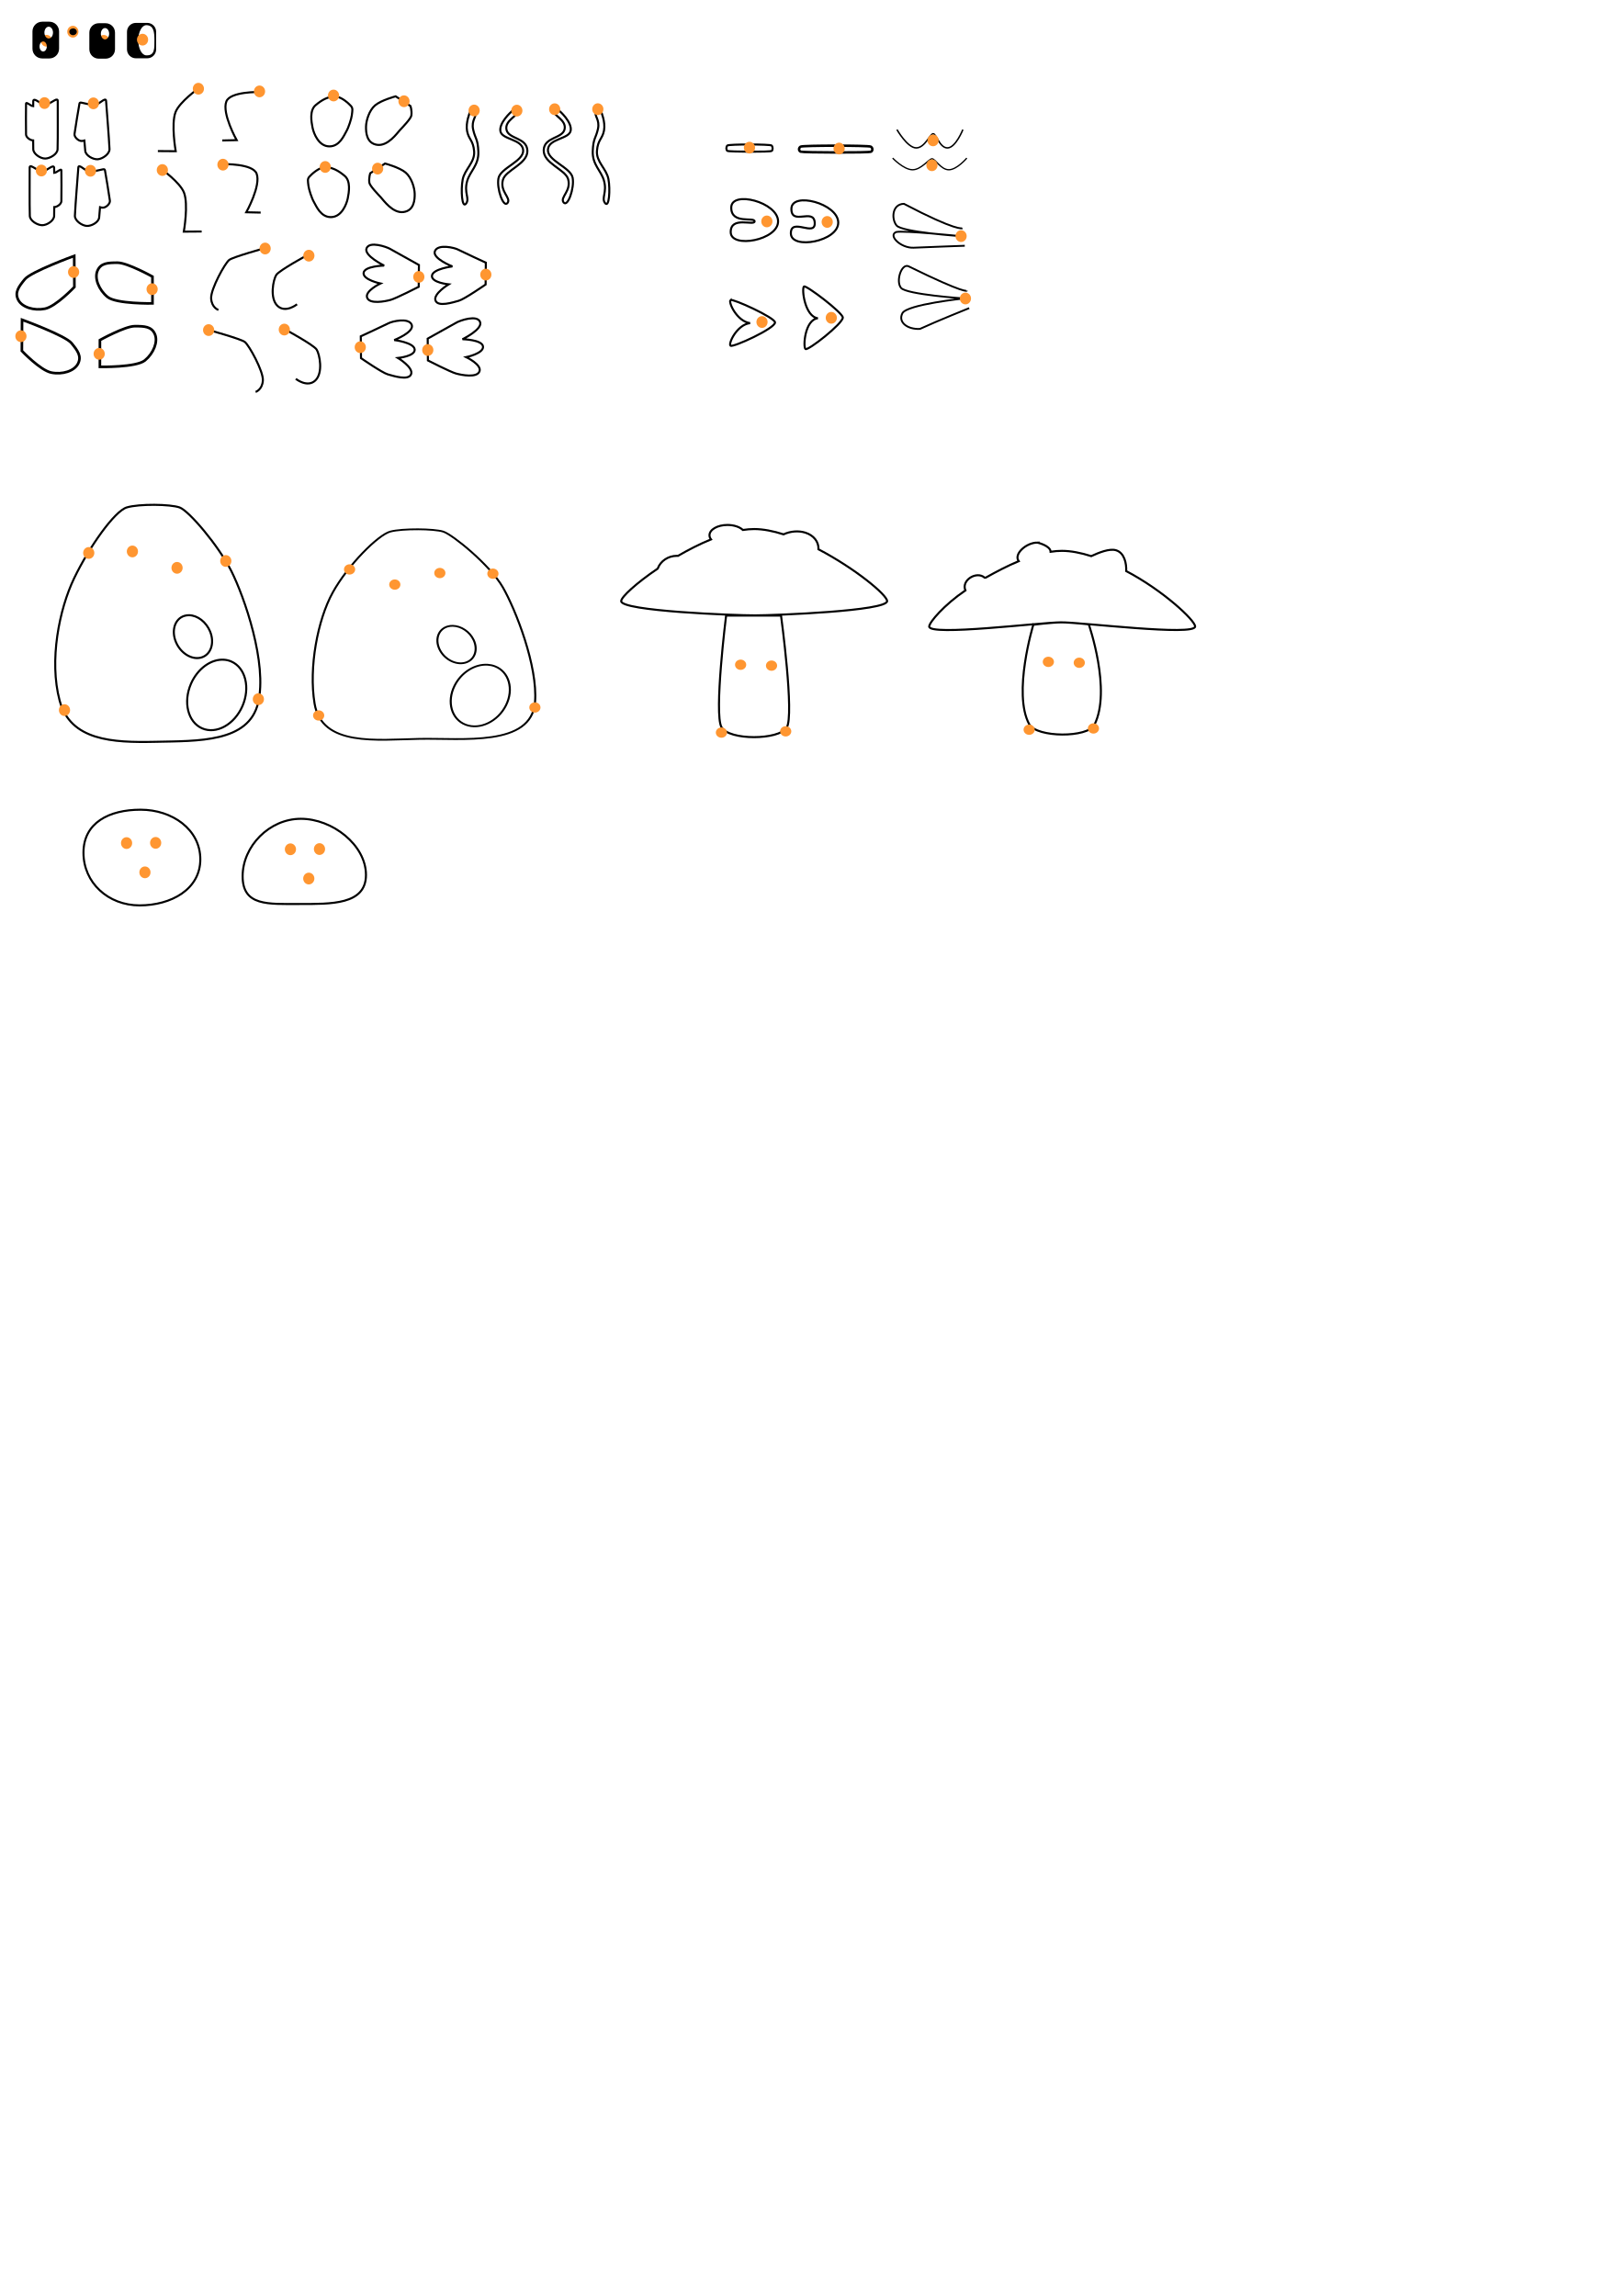
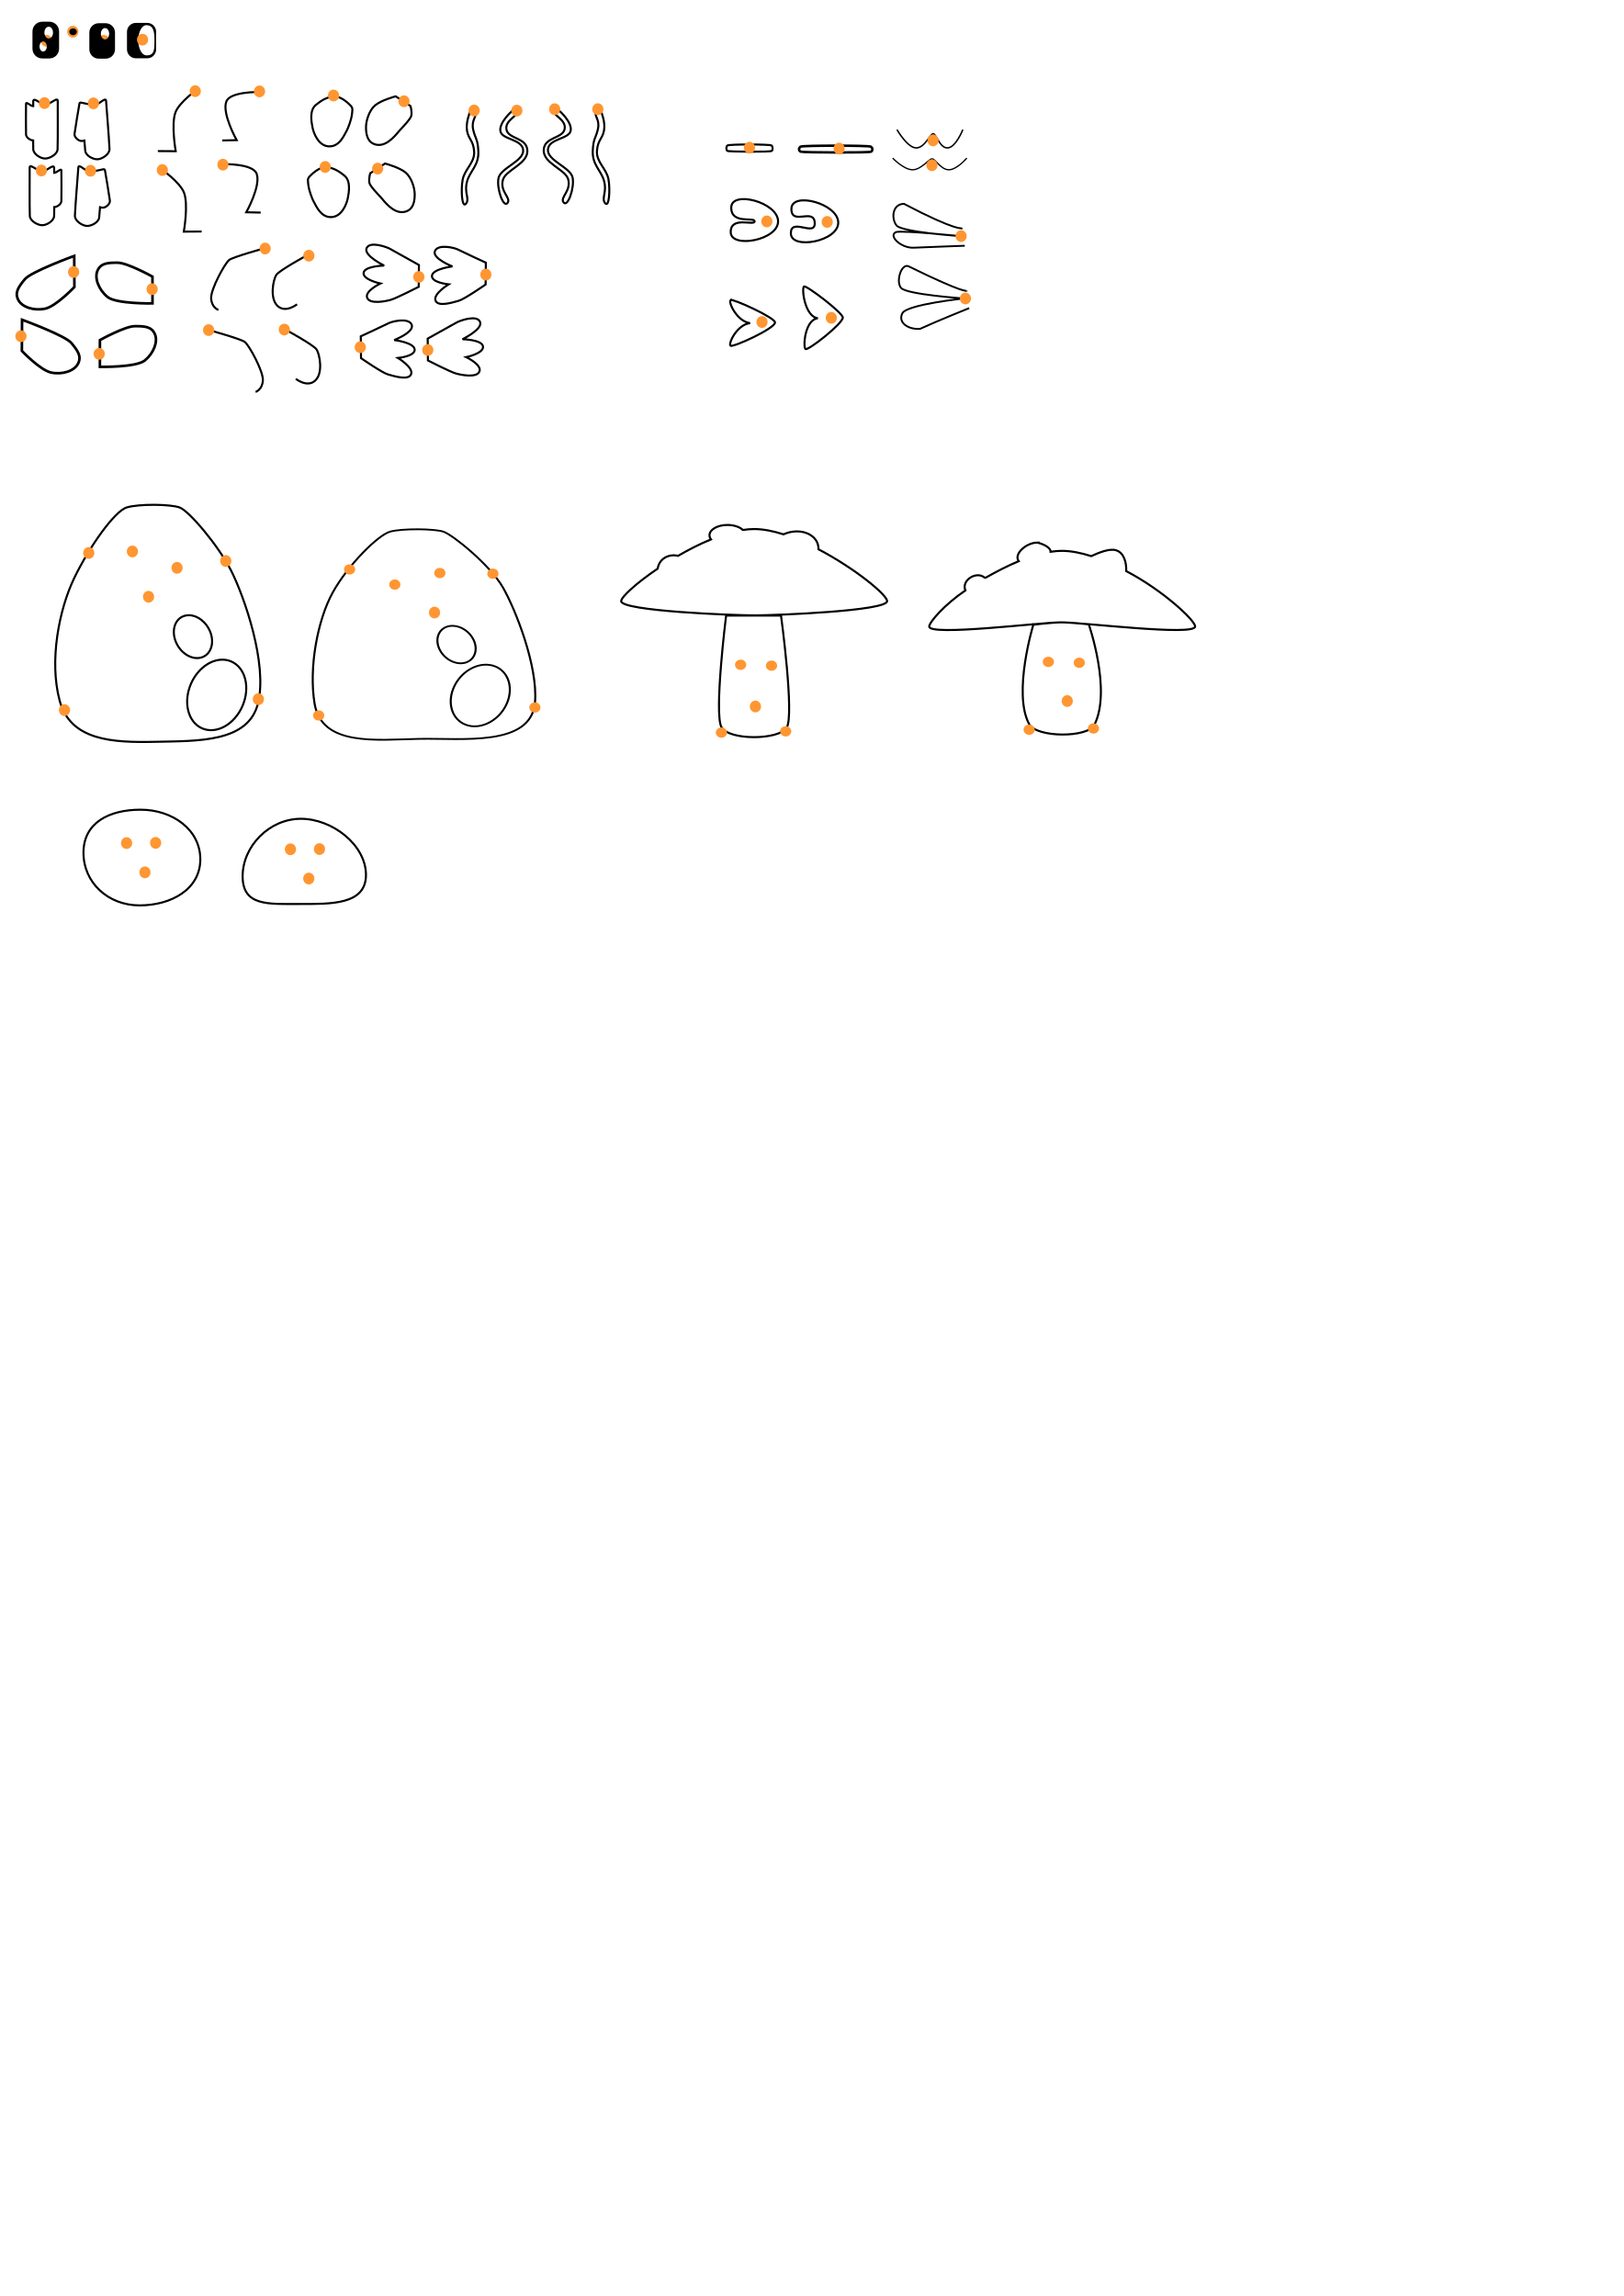
<svg xmlns="http://www.w3.org/2000/svg" width="210mm" height="297mm" viewBox="0 0 210 297" version="1.1" id="svg1">
  <defs id="defs1" />
  <g id="g16" transform="matrix(0.614353,0,0,0.614353,-45.80251,-1.425709)">
    <ellipse style="fill:#ff9631;fill-opacity:1;stroke:none;stroke-width:0.383;stroke-dasharray:none;stroke-opacity:1" id="path10-4-1" cx="89.889" cy="8.996" rx="1.177" ry="1.239" />
    <path id="path15-0-1-3" style="fill:none;stroke:#000000;stroke-width:0.984;stroke-opacity:1" d="m 90.316,9.322 -0.788,-0.616 m 0.712,0.294 c 0.003,0.138 -0.186,0.242 -0.315,0.241 -0.124,-0.002 -0.3,-0.107 -0.298,-0.241 0.002,-0.128 0.172,-0.219 0.291,-0.222 0.128,-0.003 0.319,0.085 0.322,0.222 z" />
  </g>
  <g id="g19" transform="matrix(0.5776838,0,0,0.5776838,-31.02657,-13.43449)">
    <ellipse style="fill:#ff9631;fill-opacity:1;stroke:none;stroke-width:0.408;stroke-dasharray:none;stroke-opacity:1" id="path10-4-9" cx="76.936" cy="32.402" rx="1.251" ry="1.317" />
    <path id="rect18-6" style="fill:#000000;fill-opacity:1;stroke:none;stroke-width:0.794;stroke-opacity:1" d="m 75.816,28.457 c -1.166,0 -2.104,0.938 -2.104,2.104 v 3.726 c 0,1.166 0.938,2.105 2.104,2.105 h 1.537 c 1.166,0 2.104,-0.939 2.104,-2.105 v -3.726 c 0,-1.166 -0.938,-2.104 -2.104,-2.104 z m 1.401,1.081 a 0.928,1.27 0 0 1 0.928,1.27 0.928,1.27 0 0 1 -0.928,1.27 0.928,1.27 0 0 1 -0.928,-1.27 0.928,1.27 0 0 1 0.928,-1.27 z" />
  </g>
  <g id="g18" transform="matrix(0.5990071,0,0,0.5990071,-40.08473,-6.776762)">
    <ellipse style="fill:#ff9631;fill-opacity:1;stroke:none;stroke-width:0.393;stroke-dasharray:none;stroke-opacity:1" id="path10-4-4" cx="76.962" cy="20.114" rx="1.207" ry="1.27" />
    <path id="rect18" style="fill:#000000;fill-opacity:1;stroke:none;stroke-width:0.794;stroke-opacity:1" d="m 76.033,16 c -1.166,0 -2.104,0.938 -2.104,2.104 v 3.726 c 0,1.166 0.938,2.105 2.104,2.105 h 1.537 c 1.166,0 2.104,-0.939 2.104,-2.105 v -3.726 C 79.674,16.938 78.736,16 77.57,16 Z m 1.401,1.081 a 0.928,1.27 0 0 1 0.928,1.27 0.928,1.27 0 0 1 -0.928,1.27 0.928,1.27 0 0 1 -0.928,-1.27 0.928,1.27 0 0 1 0.928,-1.27 z m -1.196,3.185 a 0.784,1.084 0 0 1 0.784,1.084 0.784,1.084 0 0 1 -0.784,1.084 0.784,1.084 0 0 1 -0.784,-1.084 0.784,1.084 0 0 1 0.784,-1.084 z" transform="translate(-1.3911911e-6)" />
  </g>
  <g id="g17" transform="matrix(0.7013832,0,0,0.7013832,-54.59348,-1.248041)">
    <path id="rect17" style="fill:#000000;fill-opacity:1;stroke:none;stroke-width:0.794" d="m 102.898,6 c -0.912,0 -1.646,0.734 -1.646,1.646 V 10.885 c 0,0.912 0.734,1.646 1.646,1.646 h 2.085 c 0.912,0 1.646,-0.734 1.646,-1.646 V 7.646 C 106.629,6.734 105.895,6 104.983,6 Z m 1.925,0.42 c 1.358,0.021 1.489,1.246 1.489,2.783 -4e-5,1.537 0.075,2.845 -1.489,2.783 -0.823,-3e-5 -1.489,-1.246 -1.489,-2.783 4e-5,-1.537 0.667,-2.783 1.489,-2.783 z" />
    <ellipse style="fill:#ff9631;fill-opacity:1;stroke:none;stroke-width:0.336;stroke-dasharray:none;stroke-opacity:1" id="path10-4-2" cx="104.121" cy="9.092" rx="1.031" ry="1.085" />
  </g>
  <g id="layer3">
    <path id="path2" style="fill:none;fill-opacity:1;stroke:#000000;stroke-width:0.265;stroke-dasharray:none;stroke-opacity:1" d="m 7.331,12.884 c -0.305,0.016 -1.052,0.673 -1.497,0.67 -0.528,-0.003 -1.444,-1.02 -1.532,-0.494 -0.004,0.209 -0.007,0.436 -0.01,0.679 -0.333,-0.023 -0.919,-0.649 -0.925,-0.314 -0.018,1.011 -0.017,2.731 0,3.972 0.005,0.378 0.541,0.754 0.922,0.768 0.003,0.396 0.007,0.779 0.013,1.137 0.009,0.607 0.921,1.212 1.542,1.207 0.622,-0.005 1.587,-0.571 1.603,-1.207 0.048,-1.929 0.012,-3.903 0.02,-6.253 4.385e-4,-0.125 -0.05,-0.171 -0.136,-0.166 z" />
    <ellipse style="fill:#ff9631;fill-opacity:1;stroke:none;stroke-width:0.235;stroke-dasharray:none;stroke-opacity:1" id="path10-4-43" cx="5.755" cy="13.333" rx="0.723" ry="0.761" />
  </g>
  <g id="layer4">
    <path id="path2-6" style="fill:none;fill-opacity:1;stroke:#000000;stroke-width:0.265;stroke-dasharray:none;stroke-opacity:1" d="m 13.596,12.884 c -0.272,-0.004 -0.939,0.674 -1.397,0.77 -0.356,-0.082 -1.303,-0.312 -1.638,-0.368 -0.161,-0.027 -0.258,-0.039 -0.285,0.114 -0.18,0.995 -0.455,2.693 -0.637,3.921 -0.057,0.382 0.435,0.852 0.812,0.91 0.133,0.021 0.299,0.002 0.461,-0.049 0.038,0.465 0.076,0.914 0.113,1.329 0.054,0.605 1.008,1.14 1.628,1.089 0.62,-0.051 1.54,-0.687 1.509,-1.323 -0.096,-1.928 -0.278,-3.894 -0.444,-6.237 -0.008,-0.111 -0.052,-0.156 -0.121,-0.157 z" />
    <ellipse style="fill:#ff9631;fill-opacity:1;stroke:none;stroke-width:0.235;stroke-dasharray:none;stroke-opacity:1" id="path10-4-43-8" cx="12.081" cy="13.368" rx="0.723" ry="0.761" />
  </g>
  <g id="layer5">
    <path id="path2-0" style="fill:none;fill-opacity:1;stroke:#000000;stroke-width:0.265;stroke-dasharray:none;stroke-opacity:1" d="m 3.973,21.508 c 0.305,0.016 1.052,0.673 1.497,0.67 0.528,-0.003 1.444,-1.02 1.532,-0.494 0.004,0.209 0.007,0.436 0.01,0.679 0.333,-0.023 0.919,-0.649 0.925,-0.314 0.018,1.011 0.017,2.731 0,3.972 -0.005,0.378 -0.541,0.754 -0.922,0.768 -0.003,0.396 -0.007,0.779 -0.013,1.137 -0.009,0.607 -0.921,1.212 -1.542,1.207 -0.622,-0.005 -1.587,-0.571 -1.603,-1.207 -0.048,-1.929 -0.012,-3.903 -0.02,-6.253 -4.37e-4,-0.125 0.05,-0.171 0.136,-0.166 z" />
    <ellipse style="fill:#ff9631;fill-opacity:1;stroke:none;stroke-width:0.235;stroke-dasharray:none;stroke-opacity:1" id="path10-4-43-89" cx="5.353" cy="22.06" rx="0.723" ry="0.761" />
  </g>
  <g id="layer6">
    <path id="path2-6-3" style="fill:none;fill-opacity:1;stroke:#000000;stroke-width:0.265;stroke-dasharray:none;stroke-opacity:1" d="m 10.254,21.508 c 0.272,-0.004 0.939,0.674 1.397,0.77 0.356,-0.082 1.303,-0.312 1.638,-0.368 0.161,-0.027 0.258,-0.039 0.285,0.114 0.18,0.995 0.455,2.693 0.637,3.921 0.057,0.382 -0.435,0.852 -0.812,0.91 -0.133,0.021 -0.299,0.002 -0.461,-0.049 -0.038,0.465 -0.076,0.914 -0.113,1.329 -0.054,0.605 -1.008,1.14 -1.628,1.089 -0.62,-0.051 -1.54,-0.687 -1.509,-1.323 0.096,-1.928 0.278,-3.894 0.444,-6.237 0.008,-0.111 0.052,-0.156 0.121,-0.157 z" />
    <ellipse style="fill:#ff9631;fill-opacity:1;stroke:none;stroke-width:0.235;stroke-dasharray:none;stroke-opacity:1" id="path10-4-43-4" cx="11.703" cy="22.093" rx="0.723" ry="0.761" />
  </g>
  <g id="layer7">
    <path style="fill:none;fill-opacity:1;stroke:#000000;stroke-width:0.265;stroke-opacity:1" d="m 43.46,12.498 c -0.963,-0.081 -1.859,0.442 -2.647,1.112 -0.788,0.669 -0.553,2.122 -0.389,2.909 0.164,0.787 0.801,2.393 2.154,2.416 1.353,0.023 1.918,-1.441 2.215,-1.943 0.297,-0.503 0.66,-1.665 0.709,-2.077 0.078,-0.655 0.155,-0.91 -0.118,-1.211 -0.291,-0.321 -1.163,-1.142 -1.924,-1.206 z" id="path4-6" />
    <ellipse style="fill:#ff9631;fill-opacity:1;stroke:none;stroke-width:0.235;stroke-dasharray:none;stroke-opacity:1" id="path10-4-43-2" cx="43.139" cy="12.353" rx="0.723" ry="0.761" />
  </g>
  <g id="layer8">
    <path style="fill:none;fill-opacity:1;stroke:#000000;stroke-width:0.265;stroke-opacity:1" d="m 51.173,12.46 c 0,0 -1.868,0.496 -2.656,1.165 -0.788,0.669 -1.163,1.997 -1.178,2.748 -0.016,0.751 0.065,2.178 1.454,2.362 1.389,0.185 2.581,-1.53 2.915,-1.89 0.333,-0.359 1.449,-1.504 1.498,-1.916 0.078,-0.655 -0.118,-1.211 -0.118,-1.211 z" id="path4" />
    <ellipse style="fill:#ff9631;fill-opacity:1;stroke:none;stroke-width:0.235;stroke-dasharray:none;stroke-opacity:1" id="path10-4-43-6" cx="52.25" cy="13.097" rx="0.723" ry="0.761" />
  </g>
  <g id="layer10">
    <path style="fill:none;fill-opacity:1;stroke:#000000;stroke-width:0.264;stroke-dasharray:none;stroke-opacity:1" d="m 33.555,11.905 c 0,0 -3.766,-0.093 -4.279,1.219 -0.604,1.544 1.332,5.004 1.332,5.004 l -1.86,0.042" id="path3-2" />
    <ellipse style="fill:#ff9631;fill-opacity:1;stroke:none;stroke-width:0.235;stroke-dasharray:none;stroke-opacity:1" id="path10-4-43-7" cx="33.564" cy="11.824" rx="0.723" ry="0.761" />
  </g>
  <g id="layer9">
    <path style="fill:none;fill-opacity:1;stroke:#000000;stroke-width:0.264;stroke-opacity:1" d="m 25.641,11.454 c 0,0 -2.421,1.73 -2.934,3.042 -0.604,1.544 0.018,5.064 0.018,5.064 l -2.308,-0.018" id="path3" />
-     <ellipse style="fill:#ff9631;fill-opacity:1;stroke:none;stroke-width:0.235;stroke-dasharray:none;stroke-opacity:1" id="path10-4-43-9" cx="25.66" cy="11.477" rx="0.723" ry="0.761" />
+     <ellipse style="fill:#ff9631;fill-opacity:1;stroke:none;stroke-width:0.235;stroke-dasharray:none;stroke-opacity:1" id="path10-4-43-9" cx="25.251" cy="11.792" rx="0.723" ry="0.761" />
  </g>
  <g id="layer11">
    <path style="fill:none;fill-opacity:1;stroke:#000000;stroke-width:0.264;stroke-opacity:1" d="m 20.858,21.859 c 0,0 2.421,1.73 2.934,3.042 0.604,1.544 -0.018,5.064 -0.018,5.064 l 2.308,-0.018" id="path3-4" />
    <ellipse style="fill:#ff9631;fill-opacity:1;stroke:none;stroke-width:0.235;stroke-dasharray:none;stroke-opacity:1" id="path10-4-43-763-94-66" cx="20.997" cy="21.994" rx="0.723" ry="0.761" />
  </g>
  <g id="layer12">
    <path style="fill:none;fill-opacity:1;stroke:#000000;stroke-width:0.264;stroke-opacity:1" d="m 28.906,21.234 c 0,0 3.766,-0.093 4.279,1.219 0.604,1.544 -1.332,5.004 -1.332,5.004 l 1.86,0.042" id="path3-2-1" />
    <ellipse style="fill:#ff9631;fill-opacity:1;stroke:none;stroke-width:0.235;stroke-dasharray:none;stroke-opacity:1" id="path10-4-43-763-94-62" cx="28.835" cy="21.299" rx="0.723" ry="0.761" />
  </g>
  <g id="layer13">
    <path style="fill:none;fill-opacity:1;stroke:#000000;stroke-width:0.265;stroke-opacity:1" d="m 41.939,21.647 c 0.963,-0.081 1.859,0.442 2.647,1.112 0.788,0.669 0.553,2.122 0.389,2.909 -0.164,0.787 -0.801,2.393 -2.154,2.416 -1.353,0.023 -1.918,-1.441 -2.215,-1.943 -0.297,-0.503 -0.66,-1.665 -0.709,-2.077 -0.078,-0.655 -0.155,-0.91 0.118,-1.211 0.291,-0.321 1.163,-1.142 1.924,-1.206 z" id="path4-6-0" />
    <ellipse style="fill:#ff9631;fill-opacity:1;stroke:none;stroke-width:0.235;stroke-dasharray:none;stroke-opacity:1" id="path10-4-43-90" cx="42.064" cy="21.597" rx="0.723" ry="0.761" />
  </g>
  <g id="layer14">
    <path style="fill:none;fill-opacity:1;stroke:#000000;stroke-width:0.265;stroke-opacity:1" d="m 49.8,21.153 c 0,0 1.868,0.496 2.656,1.165 0.788,0.669 1.163,1.997 1.178,2.748 0.016,0.751 -0.065,2.178 -1.454,2.362 C 50.792,27.613 49.599,25.898 49.265,25.539 48.932,25.18 47.816,24.035 47.767,23.623 47.69,22.968 47.885,22.412 47.885,22.412 Z" id="path4-61" />
    <ellipse style="fill:#ff9631;fill-opacity:1;stroke:none;stroke-width:0.235;stroke-dasharray:none;stroke-opacity:1" id="path10-4-43-76" cx="48.844" cy="21.812" rx="0.723" ry="0.761" />
  </g>
  <g id="layer16">
    <path style="fill:none;fill-opacity:1;stroke:#000000;stroke-width:0.265;stroke-dasharray:none;stroke-opacity:1" d="m 66.141,14.443 c 0,0 -1.626,1.434 -1.42,2.536 0.206,1.102 2.826,0.994 2.942,2.435 0.116,1.441 -2.944,2.3 -3.196,3.652 -0.252,1.353 0.645,3.861 1.167,3.196 0.521,-0.665 -1.028,-1.471 -0.583,-3.018 0.365,-1.27 3.217,-2.031 3.158,-3.754 -0.059,-1.723 -2.429,-1.474 -2.701,-2.701 -0.272,-1.228 1.572,-1.822 1.306,-2.308 -0.266,-0.486 -0.672,-0.038 -0.672,-0.038 z" id="path5" />
    <ellipse style="fill:#ff9631;fill-opacity:1;stroke:none;stroke-width:0.235;stroke-dasharray:none;stroke-opacity:1" id="path10-4-43-85" cx="66.845" cy="14.309" rx="0.723" ry="0.761" />
  </g>
  <g id="layer15">
    <path style="fill:none;fill-opacity:1;stroke:#000000;stroke-width:0.265;stroke-dasharray:none;stroke-opacity:1" d="m 60.777,14.528 c 0,0 -0.573,1.32 -0.368,2.422 0.206,1.102 0.797,1.184 0.913,2.625 0.116,1.441 -1.232,2.313 -1.484,3.665 -0.252,1.353 -0.09,3.773 0.431,3.107 0.521,-0.665 -0.292,-1.382 0.152,-2.93 0.365,-1.27 1.505,-2.044 1.446,-3.767 -0.059,-1.723 -0.4,-1.664 -0.672,-2.892 -0.272,-1.228 0.519,-1.708 0.254,-2.194 -0.266,-0.486 -0.672,-0.038 -0.672,-0.038 z" id="path5-0" />
    <ellipse style="fill:#ff9631;fill-opacity:1;stroke:none;stroke-width:0.235;stroke-dasharray:none;stroke-opacity:1" id="path10-4-43-63" cx="61.32" cy="14.293" rx="0.723" ry="0.761" />
  </g>
  <g id="layer17">
    <path style="fill:none;fill-opacity:1;stroke:#000000;stroke-width:0.265;stroke-dasharray:none;stroke-opacity:1" d="m 72.388,14.37 c 0,0 1.626,1.434 1.42,2.536 -0.206,1.102 -2.826,0.994 -2.942,2.435 -0.116,1.441 2.944,2.3 3.196,3.652 0.252,1.353 -0.645,3.861 -1.167,3.196 -0.521,-0.665 1.028,-1.471 0.583,-3.018 -0.365,-1.27 -3.217,-2.031 -3.158,-3.754 0.059,-1.723 2.429,-1.474 2.701,-2.701 0.272,-1.228 -1.572,-1.822 -1.306,-2.308 0.266,-0.486 0.672,-0.038 0.672,-0.038 z" id="path5-4" />
    <ellipse style="fill:#ff9631;fill-opacity:1;stroke:none;stroke-width:0.235;stroke-dasharray:none;stroke-opacity:1" id="path10-4-43-856" cx="71.739" cy="14.128" rx="0.723" ry="0.761" />
  </g>
  <g id="layer18">
    <path style="fill:none;stroke:#000000;stroke-width:0.339;stroke-opacity:1" d="m 19.719,35.781 c 0,0 -3.233,-1.795 -4.507,-1.798 -1.275,-0.003 -2.167,0.043 -2.601,1.024 -0.434,0.981 0.169,2.481 1.292,3.405 1.123,0.924 5.819,0.834 5.819,0.834 z" id="path1-3" />
    <ellipse style="fill:#ff9631;fill-opacity:1;stroke:none;stroke-width:0.235;stroke-dasharray:none;stroke-opacity:1" id="path10-4-43-763-94-8" cx="19.674" cy="37.406" rx="0.723" ry="0.761" />
  </g>
  <g id="layer1">
    <path style="fill:none;stroke:#000000;stroke-width:0.339;stroke-opacity:1" d="m 9.601,33.102 c 0,0 -5.586,2.036 -6.393,3.022 C 2.4,37.11 1.872,37.83 2.358,38.787 c 0.486,0.956 2.03,1.437 3.455,1.149 1.426,-0.287 3.809,-2.809 3.809,-2.809 z" id="path1" />
    <ellipse style="fill:#ff9631;fill-opacity:1;stroke:none;stroke-width:0.235;stroke-dasharray:none;stroke-opacity:1" id="path10-4-43-763-94" cx="9.52" cy="35.19" rx="0.723" ry="0.761" />
  </g>
  <g id="layer2">
    <path style="fill:none;fill-opacity:1;stroke:#000000;stroke-width:0.265;stroke-dasharray:none;stroke-opacity:1" d="m 77.752,14.456 c 0,0 0.573,1.32 0.368,2.422 -0.206,1.102 -0.797,1.184 -0.913,2.625 -0.116,1.441 1.232,2.313 1.484,3.665 0.252,1.353 0.09,3.773 -0.431,3.107 -0.521,-0.665 0.292,-1.382 -0.152,-2.93 -0.365,-1.27 -1.505,-2.044 -1.446,-3.767 0.059,-1.723 0.4,-1.664 0.672,-2.892 0.272,-1.228 -0.519,-1.708 -0.254,-2.194 0.266,-0.486 0.672,-0.038 0.672,-0.038 z" id="path5-0-6" />
    <ellipse style="fill:#ff9631;fill-opacity:1;stroke:none;stroke-width:0.235;stroke-dasharray:none;stroke-opacity:1" id="path10-4-43-0" cx="77.319" cy="14.122" rx="0.723" ry="0.761" />
  </g>
  <g id="layer19">
    <path style="fill:none;stroke:#000000;stroke-width:0.339;stroke-opacity:1" d="m 2.851,41.362 c 0,0 5.586,2.036 6.393,3.022 0.807,0.986 1.336,1.707 0.849,2.663 C 9.607,48.003 8.063,48.484 6.638,48.197 5.212,47.909 2.829,45.388 2.829,45.388 Z" id="path1-7" />
    <ellipse style="fill:#ff9631;fill-opacity:1;stroke:none;stroke-width:0.235;stroke-dasharray:none;stroke-opacity:1" id="path10-4-43-763-94-93" cx="2.707" cy="43.491" rx="0.723" ry="0.761" />
  </g>
  <g id="layer20">
    <path style="fill:none;stroke:#000000;stroke-width:0.339;stroke-opacity:1" d="m 12.923,43.991 c 0,0 3.233,-1.795 4.507,-1.798 1.275,-0.003 2.167,0.043 2.601,1.024 0.434,0.981 -0.169,2.481 -1.292,3.405 -1.123,0.924 -5.819,0.834 -5.819,0.834 z" id="path1-3-1" />
    <ellipse style="fill:#ff9631;fill-opacity:1;stroke:none;stroke-width:0.235;stroke-dasharray:none;stroke-opacity:1" id="path10-4-43-763-94-03" cx="12.828" cy="45.773" rx="0.723" ry="0.761" />
  </g>
  <g id="layer21">
    <path style="fill:none;stroke:#000000;stroke-width:0.265;stroke-dasharray:none;stroke-opacity:1" d="m 34.344,32.073 c 0,0 -4.172,1.149 -4.704,1.554 -0.532,0.405 -2.411,3.784 -2.332,4.99 0.079,1.207 0.941,1.473 0.941,1.473" id="path6" />
    <ellipse style="fill:#ff9631;fill-opacity:1;stroke:none;stroke-width:0.235;stroke-dasharray:none;stroke-opacity:1" id="path10-4-43-763-94-3" cx="34.292" cy="32.147" rx="0.723" ry="0.761" />
  </g>
  <g id="layer22">
    <path style="fill:none;stroke:#000000;stroke-width:0.265;stroke-dasharray:none;stroke-opacity:1" d="m 39.911,32.908 c 0,0 -3.786,2.048 -4.181,2.658 -0.395,0.61 -0.879,3.027 0.168,4.008 1.046,0.98 2.519,-0.214 2.519,-0.214" id="path6-0" />
    <ellipse style="fill:#ff9631;fill-opacity:1;stroke:none;stroke-width:0.235;stroke-dasharray:none;stroke-opacity:1" id="path10-4-43-763-94-1" cx="39.947" cy="33.073" rx="0.723" ry="0.761" />
  </g>
  <g id="layer23">
    <path style="fill:none;stroke:#000000;stroke-width:0.265;stroke-dasharray:none;stroke-opacity:1" d="m 26.962,42.681 c 0,0 4.172,1.149 4.704,1.554 0.532,0.405 2.411,3.784 2.332,4.99 -0.079,1.207 -0.941,1.473 -0.941,1.473" id="path6-8" />
    <ellipse style="fill:#ff9631;fill-opacity:1;stroke:none;stroke-width:0.235;stroke-dasharray:none;stroke-opacity:1" id="path10-4-43-763-94-9" cx="26.983" cy="42.697" rx="0.723" ry="0.761" />
  </g>
  <g id="layer24">
    <path style="fill:none;stroke:#000000;stroke-width:0.265;stroke-dasharray:none;stroke-opacity:1" d="m 36.766,42.553 c 0,0 3.786,2.048 4.181,2.658 0.395,0.61 0.879,3.027 -0.168,4.008 -1.046,0.98 -2.519,-0.214 -2.519,-0.214" id="path6-0-7" />
    <ellipse style="fill:#ff9631;fill-opacity:1;stroke:none;stroke-width:0.235;stroke-dasharray:none;stroke-opacity:1" id="path10-4-43-763-94-31" cx="36.772" cy="42.631" rx="0.723" ry="0.761" />
  </g>
  <g id="layer25">
    <path style="fill:none;fill-opacity:1;stroke:#000000;stroke-width:0.265;stroke-dasharray:none;stroke-opacity:1" d="m 54.181,34.276 c 0,0 -3.345,-1.876 -3.778,-2.107 -0.433,-0.231 -2.591,-1.011 -2.992,-0.061 -0.401,0.95 2.273,2.245 2.273,2.245 0,0 -2.56,0.054 -2.659,0.947 -0.099,0.893 2.174,1.371 2.174,1.371 0,0 -2.046,0.976 -1.715,1.842 0.33,0.866 2.305,0.48 3.029,0.28 0.724,-0.199 3.64,-1.692 3.64,-1.692 z" id="path8" />
    <ellipse style="fill:#ff9631;fill-opacity:1;stroke:none;stroke-width:0.235;stroke-dasharray:none;stroke-opacity:1" id="path10-4-43-763-94-0" cx="54.169" cy="35.818" rx="0.723" ry="0.761" />
  </g>
  <g id="layer26">
    <path style="fill:none;fill-opacity:1;stroke:#000000;stroke-width:0.265;stroke-dasharray:none;stroke-opacity:1" d="m 62.835,33.977 c 0,0 -3.174,-1.466 -3.607,-1.698 -0.433,-0.231 -2.574,-0.755 -2.975,0.195 -0.401,0.95 2.256,1.989 2.256,1.989 0,0 -2.543,0.31 -2.642,1.203 -0.099,0.893 2.157,1.115 2.157,1.115 0,0 -2.028,1.232 -1.698,2.098 0.33,0.866 2.288,0.224 3.012,0.024 0.724,-0.199 3.469,-2.102 3.469,-2.102 z" id="path8-2" />
    <ellipse style="fill:#ff9631;fill-opacity:1;stroke:none;stroke-width:0.235;stroke-dasharray:none;stroke-opacity:1" id="path10-4-43-763-94-4" cx="62.834" cy="35.521" rx="0.723" ry="0.761" />
  </g>
  <g id="layer25-9" transform="matrix(-1,0,0,1,115.6291,8.156297)">
    <path style="fill:none;fill-opacity:1;stroke:#000000;stroke-width:0.265;stroke-dasharray:none;stroke-opacity:1" d="m 60.314,35.646 c 0,0 -3.345,-1.876 -3.778,-2.107 -0.433,-0.231 -2.591,-1.011 -2.992,-0.061 -0.401,0.95 2.273,2.245 2.273,2.245 0,0 -2.56,0.054 -2.659,0.947 -0.099,0.893 2.174,1.371 2.174,1.371 0,0 -2.046,0.976 -1.715,1.842 0.33,0.866 2.305,0.48 3.029,0.28 0.724,-0.199 3.64,-1.692 3.64,-1.692 z" id="path8-22" />
    <ellipse style="fill:#ff9631;fill-opacity:1;stroke:none;stroke-width:0.235;stroke-dasharray:none;stroke-opacity:1" id="path10-4-43-763-94-2" cx="-60.303" cy="37.121" rx="0.723" ry="0.761" transform="scale(-1,1)" />
  </g>
  <g id="layer26-8" transform="matrix(-1,0,0,1,115.6291,8.156297)">
    <path style="fill:none;fill-opacity:1;stroke:#000000;stroke-width:0.265;stroke-dasharray:none;stroke-opacity:1" d="m 68.967,35.346 c 0,0 -3.174,-1.466 -3.607,-1.698 -0.433,-0.231 -2.574,-0.755 -2.975,0.195 -0.401,0.95 2.256,1.989 2.256,1.989 0,0 -2.543,0.31 -2.642,1.203 -0.099,0.893 2.157,1.115 2.157,1.115 0,0 -2.028,1.232 -1.698,2.098 0.33,0.866 2.288,0.224 3.012,0.024 0.724,-0.199 3.469,-2.102 3.469,-2.102 z" id="path8-2-9" />
    <ellipse style="fill:#ff9631;fill-opacity:1;stroke:none;stroke-width:0.235;stroke-dasharray:none;stroke-opacity:1" id="path10-4-43-763-94-6" cx="-69.034" cy="36.757" rx="0.723" ry="0.761" transform="scale(-1,1)" />
  </g>
  <g id="layer27">
    <path id="path9" style="fill:none;fill-opacity:1;stroke:#000000;stroke-width:0.265;stroke-dasharray:none;stroke-opacity:1" d="m 19.96,65.3 c -1.36,-0.006 -2.767,0.101 -3.559,0.337 -1.586,0.473 -4.867,5.127 -6.805,9.146 -1.938,4.019 -3.268,10.654 -1.885,15.835 1.384,5.181 6.821,5.461 12.36,5.339 5.54,-0.122 12.079,0.108 13.31,-5.022 1.231,-5.13 -1.796,-13.751 -3.458,-17.057 -1.662,-3.306 -5.485,-7.799 -6.69,-8.234 -0.603,-0.217 -1.915,-0.337 -3.274,-0.344 z m 4.506,14.281 a 2.93,2.286 58.928 0 1 2.706,2.103 2.93,2.286 58.928 0 1 -1.112,3.361 2.93,2.286 58.928 0 1 -3.318,-2.021 2.93,2.286 58.928 0 1 1.113,-3.361 2.93,2.286 58.928 0 1 0.611,-0.082 z m 4.527,5.759 a 3.627,4.718 23.604 0 1 0.924,0.229 3.627,4.718 23.604 0 1 1.435,5.775 3.627,4.718 23.604 0 1 -5.213,2.871 3.627,4.718 23.604 0 1 -1.435,-5.775 3.627,4.718 23.604 0 1 4.288,-3.1 z" />
+     <ellipse style="fill:#ff9631;fill-opacity:1;stroke:none;stroke-width:0.235;stroke-dasharray:none;stroke-opacity:1" id="path10-77-2-9" cx="19.214" cy="77.193" rx="0.723" ry="0.761" />
    <ellipse style="fill:#ff9631;fill-opacity:1;stroke:none;stroke-width:0.235;stroke-dasharray:none;stroke-opacity:1" id="path10" cx="11.477" cy="71.528" rx="0.723" ry="0.761" />
    <ellipse style="fill:#ff9631;fill-opacity:1;stroke:none;stroke-width:0.235;stroke-dasharray:none;stroke-opacity:1" id="path10-8" cx="29.203" cy="72.565" rx="0.723" ry="0.761" />
    <ellipse style="fill:#ff9631;fill-opacity:1;stroke:none;stroke-width:0.235;stroke-dasharray:none;stroke-opacity:1" id="path10-7" cx="8.342" cy="91.857" rx="0.723" ry="0.761" />
    <ellipse style="fill:#ff9631;fill-opacity:1;stroke:none;stroke-width:0.235;stroke-dasharray:none;stroke-opacity:1" id="path10-0" cx="33.416" cy="90.444" rx="0.723" ry="0.761" />
    <ellipse style="fill:#ff9631;fill-opacity:1;stroke:none;stroke-width:0.235;stroke-dasharray:none;stroke-opacity:1" id="path10-4" cx="22.898" cy="73.453" rx="0.723" ry="0.761" />
    <ellipse style="fill:#ff9631;fill-opacity:1;stroke:none;stroke-width:0.235;stroke-dasharray:none;stroke-opacity:1" id="path10-77" cx="17.124" cy="71.333" rx="0.723" ry="0.761" />
  </g>
  <g id="layer27-9" transform="matrix(1,0,0,0.8743237,34.08921,11.44986)">
    <path id="path9-7" style="fill:none;fill-opacity:1;stroke:#000000;stroke-width:0.265;stroke-dasharray:none;stroke-opacity:1" d="m 19.96,65.212 c -1.36,-0.006 -2.767,0.101 -3.559,0.337 -1.586,0.473 -5.527,5.011 -7.464,9.03 -1.938,4.019 -3.116,11.071 -2.341,16.415 0.927,6.399 8.038,5.345 13.578,5.223 5.54,-0.122 14.463,1.21 14.934,-5.429 0.376,-5.303 -2.506,-13.693 -4.168,-16.999 -1.662,-3.306 -6.499,-7.799 -7.705,-8.234 -0.603,-0.217 -1.915,-0.337 -3.274,-0.344 z m 4.506,14.281 c 1.097,0.023 2.207,0.885 2.706,2.103 0.609,1.486 0.111,2.991 -1.112,3.361 -1.223,0.37 -2.709,-0.535 -3.318,-2.021 -0.609,-1.486 -0.111,-2.991 1.113,-3.361 0.194,-0.059 0.399,-0.086 0.611,-0.082 z m 4.527,5.759 c 0.323,0.025 0.634,0.102 0.924,0.229 1.836,0.802 2.478,3.388 1.435,5.775 -1.043,2.387 -3.377,3.673 -5.213,2.871 -1.836,-0.802 -2.478,-3.388 -1.435,-5.775 0.855,-1.957 2.614,-3.228 4.288,-3.1 z" />
+     <ellipse style="fill:#ff9631;fill-opacity:1;stroke:none;stroke-width:0.252;stroke-dasharray:none;stroke-opacity:1" id="path10-77-2-2" cx="22.111" cy="77.531" rx="0.723" ry="0.87" />
    <ellipse style="fill:#ff9631;fill-opacity:1;stroke:none;stroke-width:0.235;stroke-dasharray:none;stroke-opacity:1" id="path10-76" cx="11.122" cy="71.15" rx="0.723" ry="0.761" />
    <ellipse style="fill:#ff9631;fill-opacity:1;stroke:none;stroke-width:0.235;stroke-dasharray:none;stroke-opacity:1" id="path10-8-7" cx="29.659" cy="71.781" rx="0.723" ry="0.761" />
    <ellipse style="fill:#ff9631;fill-opacity:1;stroke:none;stroke-width:0.235;stroke-dasharray:none;stroke-opacity:1" id="path10-7-3" cx="7.124" cy="92.756" rx="0.723" ry="0.761" />
    <ellipse style="fill:#ff9631;fill-opacity:1;stroke:none;stroke-width:0.235;stroke-dasharray:none;stroke-opacity:1" id="path10-0-6" cx="35.09" cy="91.575" rx="0.723" ry="0.761" />
    <ellipse style="fill:#ff9631;fill-opacity:1;stroke:none;stroke-width:0.235;stroke-dasharray:none;stroke-opacity:1" id="path10-4-5" cx="22.797" cy="71.683" rx="0.723" ry="0.761" />
    <ellipse style="fill:#ff9631;fill-opacity:1;stroke:none;stroke-width:0.235;stroke-dasharray:none;stroke-opacity:1" id="path10-77-6" cx="16.972" cy="73.393" rx="0.723" ry="0.761" />
  </g>
  <g id="layer38">
    <ellipse style="fill:#ff9631;fill-opacity:1;stroke:none;stroke-width:0.235;stroke-dasharray:none;stroke-opacity:1" id="path10-77-60" cx="16.37" cy="109.057" rx="0.723" ry="0.761" />
    <ellipse style="fill:#ff9631;fill-opacity:1;stroke:none;stroke-width:0.235;stroke-dasharray:none;stroke-opacity:1" id="path10-77-8" cx="20.13" cy="109.029" rx="0.723" ry="0.761" />
    <ellipse style="fill:#ff9631;fill-opacity:1;stroke:none;stroke-width:0.235;stroke-dasharray:none;stroke-opacity:1" id="path10-77-2" cx="18.746" cy="112.842" rx="0.723" ry="0.761" />
    <path id="path15" style="fill:none;stroke:#000000;stroke-width:0.265" d="m 25.907,111.16 c -3e-6,3.875 -3.772,5.957 -7.853,5.957 -4.081,0 -7.258,-2.943 -7.258,-6.817 -3e-6,-3.875 3.309,-5.561 7.39,-5.561 4.081,0 7.721,2.546 7.721,6.421 z" />
  </g>
  <g id="layer39" transform="translate(42.09495,16.08963)">
    <ellipse style="fill:#ff9631;fill-opacity:1;stroke:none;stroke-width:0.235;stroke-dasharray:none;stroke-opacity:1" id="path10-77-60-2-2" cx="-4.533" cy="93.77" rx="0.723" ry="0.761" />
    <ellipse style="fill:#ff9631;fill-opacity:1;stroke:none;stroke-width:0.235;stroke-dasharray:none;stroke-opacity:1" id="path10-77-8-2-9" cx="-0.774" cy="93.741" rx="0.723" ry="0.761" />
    <ellipse style="fill:#ff9631;fill-opacity:1;stroke:none;stroke-width:0.235;stroke-dasharray:none;stroke-opacity:1" id="path10-77-2-8-3" cx="-2.158" cy="97.555" rx="0.723" ry="0.761" />
    <path id="path15-9-1" style="fill:none;stroke:#000000;stroke-width:0.265" d="m 5.237,97.088 c -3e-6,3.875 -4.52,3.759 -8.601,3.759 -4.081,0 -7.351,0.285 -7.351,-3.59 -3e-6,-3.875 3.449,-7.432 7.53,-7.432 4.081,0 8.422,3.388 8.422,7.262 z" />
  </g>
  <g id="g12" transform="matrix(1,0,0,0.8743237,73.9776,13.60211)">
    <path id="rect1" style="fill:none;stroke:#000000;stroke-width:0.265;stroke-dasharray:none" d="m 94.284,68.034 c -1.46,-9.8e-5 -3.103,1.504 -2.417,2.405 -1.443,0.593 -2.885,1.358 -4.267,2.13 -0.043,0.024 -0.097,-0.004 -0.146,-0.004 -1.048,-0.897 -3.048,0.342 -2.482,1.656 -2.746,1.863 -4.668,4.116 -4.683,4.666 -0.036,1.287 14.354,-0.528 17.038,-0.536 2.684,-0.008 17.349,1.813 17.354,0.536 0.003,-0.798 -4.197,-4.699 -8.913,-7.166 0.043,-0.975 -0.221,-2.348 -1.304,-2.691 -0.875,-0.277 -2.311,0.341 -3.217,0.756 -1.342,-0.427 -2.637,-0.683 -3.799,-0.683 -0.467,0 -0.955,0.041 -1.458,0.118 -0.025,-0.797 -1.707,-1.186 -1.707,-1.186 z m -0.528,10.624 c 0,0 -2.711,8.868 -0.528,12.885 0.992,1.735 7.567,1.764 8.426,0.066 2.248,-4.447 -0.727,-13 -0.727,-13 0,0 -2.386,-0.263 -3.585,-0.254 -1.199,0.008 -3.585,0.304 -3.585,0.304 z" transform="matrix(1,0,0,1.143741,-34.08921,-13.09567)" />
    <ellipse style="fill:#ff9631;fill-opacity:1;stroke:none;stroke-width:0.235;stroke-dasharray:none;stroke-opacity:1" id="path10-7-3-6" cx="59.128" cy="92.401" rx="0.723" ry="0.761" />
    <ellipse style="fill:#ff9631;fill-opacity:1;stroke:none;stroke-width:0.235;stroke-dasharray:none;stroke-opacity:1" id="path10-0-6-3" cx="67.441" cy="92.216" rx="0.723" ry="0.761" />
    <ellipse style="fill:#ff9631;fill-opacity:1;stroke:none;stroke-width:0.235;stroke-dasharray:none;stroke-opacity:1" id="path10-4-5-3" cx="65.608" cy="82.497" rx="0.723" ry="0.761" />
    <ellipse style="fill:#ff9631;fill-opacity:1;stroke:none;stroke-width:0.235;stroke-dasharray:none;stroke-opacity:1" id="path10-4-5-3-1" cx="61.61" cy="82.364" rx="0.723" ry="0.761" />
  </g>
  <g id="g12-9" transform="matrix(1,0,0,0.8743237,34.17696,13.97589)" style="stroke-width:0.283;stroke-dasharray:none">
-     <path id="rect1-2" style="fill:none;stroke:#000000;stroke-width:0.265;stroke-dasharray:none" d="m 93.997,65.38 a 2.324,1.333 0 0 0 -2.324,1.333 2.324,1.333 0 0 0 0.195,0.534 c -1.443,0.593 -2.898,1.335 -4.267,2.13 a 2.627,2.462 0 0 0 -0.146,-0.004 2.627,2.462 0 0 0 -2.482,1.656 c -2.746,1.863 -4.704,3.649 -4.719,4.2 -0.036,1.287 14.644,1.855 17.328,1.847 2.684,-0.008 17.059,-0.569 17.064,-1.847 0.003,-0.798 -4.161,-4.233 -8.877,-6.7 a 2.507,3.261 74.939 0 0 -1.698,-2.153 2.507,3.261 74.939 0 0 -2.822,0.217 c -1.342,-0.427 -2.637,-0.683 -3.799,-0.683 -0.467,0 -0.955,0.041 -1.458,0.118 A 2.324,1.333 0 0 0 93.997,65.38 Z m -0.175,11.725 c 0,-1e-6 -1.586,12.704 -0.594,14.439 0.992,1.735 7.401,1.669 8.426,0.066 1.025,-1.603 -0.727,-14.505 -0.727,-14.505 z" transform="matrix(1,0,0,1.143741,-34.08921,-13.09567)" />
+     <path id="rect1-2" style="fill:none;stroke:#000000;stroke-width:0.265;stroke-dasharray:none" d="m 93.997,65.38 c -1.284,-8.5e-5 -2.324,0.597 -2.324,1.333 8e-6,0.184 0.066,0.365 0.195,0.534 -1.443,0.593 -2.898,1.335 -4.267,2.13 -1.096,-0.281 -2.414,0.282 -2.628,1.652 -2.746,1.863 -4.704,3.649 -4.719,4.2 -0.036,1.287 14.644,1.855 17.328,1.847 2.684,-0.008 17.059,-0.569 17.064,-1.847 0.003,-0.798 -4.161,-4.233 -8.877,-6.7 0.043,-0.975 -0.616,-1.81 -1.698,-2.153 -0.875,-0.277 -1.916,-0.197 -2.822,0.217 -1.342,-0.427 -2.637,-0.683 -3.799,-0.683 -0.467,0 -0.955,0.041 -1.458,0.118 -0.42,-0.402 -1.177,-0.648 -1.994,-0.648 z m -0.175,11.725 c 0,-1e-6 -1.586,12.704 -0.594,14.439 0.992,1.735 7.401,1.669 8.426,0.066 1.025,-1.603 -0.727,-14.505 -0.727,-14.505 z" transform="matrix(1,0,0,1.143741,-34.08921,-13.09567)" />
    <ellipse style="fill:#ff9631;fill-opacity:1;stroke:none;stroke-width:0.283;stroke-dasharray:none;stroke-opacity:1" id="path10-7-3-6-0" cx="59.128" cy="92.401" rx="0.723" ry="0.761" />
    <ellipse style="fill:#ff9631;fill-opacity:1;stroke:none;stroke-width:0.283;stroke-dasharray:none;stroke-opacity:1" id="path10-0-6-3-2" cx="67.441" cy="92.216" rx="0.723" ry="0.761" />
    <ellipse style="fill:#ff9631;fill-opacity:1;stroke:none;stroke-width:0.283;stroke-dasharray:none;stroke-opacity:1" id="path10-4-5-3-3" cx="65.608" cy="82.497" rx="0.723" ry="0.761" />
    <ellipse style="fill:#ff9631;fill-opacity:1;stroke:none;stroke-width:0.283;stroke-dasharray:none;stroke-opacity:1" id="path10-4-5-3-1-7" cx="61.61" cy="82.364" rx="0.723" ry="0.761" />
  </g>
+   <ellipse style="fill:#ff9631;fill-opacity:1;stroke:none;stroke-width:0.235;stroke-dasharray:none;stroke-opacity:1" id="path10-77-2-27" cx="97.702" cy="91.389" rx="0.723" ry="0.761" />
  <g id="layer28">
    <path style="fill:none;stroke:#000000;stroke-width:0.265;stroke-dasharray:none;stroke-opacity:1" d="m 99.827,19.517 c -0.138,0.166 -5.59,0.123 -5.755,0 -0.165,-0.123 -0.177,-0.517 0,-0.695 0.177,-0.177 5.551,-0.176 5.722,0 0.17,0.176 0.171,0.528 0.033,0.695 z" id="path12" />
    <ellipse style="fill:#ff9631;fill-opacity:1;stroke:none;stroke-width:0.235;stroke-dasharray:none;stroke-opacity:1" id="path10-4-43-763" cx="96.932" cy="19.1" rx="0.723" ry="0.761" />
  </g>
  <g id="layer29">
    <path style="fill:none;stroke:#000000;stroke-width:0.323;stroke-dasharray:none;stroke-opacity:1" d="m 112.668,19.62 c -0.219,0.156 -8.857,0.116 -9.118,0 -0.261,-0.116 -0.281,-0.485 0,-0.652 0.281,-0.166 8.796,-0.165 9.066,0 0.27,0.165 0.271,0.496 0.052,0.652 z" id="path12-2" />
    <ellipse style="fill:#ff9631;fill-opacity:1;stroke:none;stroke-width:0.235;stroke-dasharray:none;stroke-opacity:1" id="path10-4-43-763-6" cx="108.524" cy="19.216" rx="0.723" ry="0.761" />
  </g>
  <g id="layer30">
    <path style="fill:none;stroke:#000000;stroke-width:0.265;stroke-dasharray:none;stroke-opacity:1" d="m 94.576,26.836 c 0.032,-2.244 6.016,-0.68 6.057,1.777 0.041,2.458 -6.097,3.575 -6.127,1.427 -0.03,-2.149 3.076,-0.784 3.087,-1.403 0.011,-0.619 -3.049,0.443 -3.017,-1.801 z" id="path13" />
    <ellipse style="fill:#ff9631;fill-opacity:1;stroke:none;stroke-width:0.235;stroke-dasharray:none;stroke-opacity:1" id="path10-4-43-763-5" cx="99.181" cy="28.641" rx="0.723" ry="0.761" />
  </g>
  <g id="layer31">
    <path style="fill:none;stroke:#000000;stroke-width:0.265;stroke-dasharray:none;stroke-opacity:1" d="m 102.356,26.998 c 0.032,-2.244 6.016,-0.68 6.057,1.777 0.041,2.458 -6.097,3.575 -6.127,1.427 -0.03,-2.149 3.209,0.539 3.087,-1.403 -0.122,-1.942 -3.049,0.443 -3.017,-1.801 z" id="path13-3" />
    <ellipse style="fill:#ff9631;fill-opacity:1;stroke:none;stroke-width:0.235;stroke-dasharray:none;stroke-opacity:1" id="path10-4-43-763-59" cx="106.986" cy="28.708" rx="0.723" ry="0.761" />
  </g>
  <g id="layer32">
    <path style="fill:none;stroke:#000000;stroke-width:0.265;stroke-dasharray:none;stroke-opacity:1" d="m 94.487,38.814 c -0.324,0.26 0.824,2.771 2.528,2.985 -1.699,0.168 -2.864,2.682 -2.528,2.921 0.337,0.239 5.747,-2.228 5.75,-3.01 0.002,-0.622 -5.481,-3.111 -5.75,-2.895 z" id="path14" />
    <ellipse style="fill:#ff9631;fill-opacity:1;stroke:none;stroke-width:0.235;stroke-dasharray:none;stroke-opacity:1" id="path10-4-43-763-8" cx="98.553" cy="41.656" rx="0.723" ry="0.761" />
  </g>
  <g id="layer33">
    <path style="fill:none;stroke:#000000;stroke-width:0.265;stroke-dasharray:none;stroke-opacity:1" d="m 103.981,37.06 c -0.324,0.26 0.096,3.895 1.8,4.109 -1.699,0.168 -1.938,3.74 -1.602,3.979 0.337,0.239 4.821,-3.286 4.824,-4.069 0.002,-0.622 -4.753,-4.236 -5.022,-4.02 z" id="path14-3" />
    <ellipse style="fill:#ff9631;fill-opacity:1;stroke:none;stroke-width:0.235;stroke-dasharray:none;stroke-opacity:1" id="path10-4-43-763-64" cx="107.515" cy="41.11" rx="0.723" ry="0.761" />
  </g>
  <g id="layer34">
    <path style="fill:none;stroke:#000000;stroke-width:0.193;stroke-dasharray:none" d="m 116.005,16.767 c 0,0 1.348,2.349 2.482,2.364 1.135,0.015 1.796,-1.839 2.208,-1.83 0.412,0.009 0.831,1.875 1.873,1.83 1.042,-0.045 1.964,-2.364 1.964,-2.364" id="path7" />
    <ellipse style="fill:#ff9631;fill-opacity:1;stroke:none;stroke-width:0.235;stroke-dasharray:none;stroke-opacity:1" id="path10-4-43-763-3" cx="120.676" cy="18.158" rx="0.723" ry="0.761" />
  </g>
  <g id="layer35">
    <path style="fill:none;stroke:#000000;stroke-width:0.17;stroke-dasharray:none" d="m 115.452,20.45 c 0,0 1.424,1.498 2.561,1.509 1.137,0.012 2.123,-1.424 2.537,-1.418 0.413,0.007 1.157,1.452 2.201,1.418 1.044,-0.035 2.289,-1.509 2.289,-1.509" id="path7-3" />
    <ellipse style="fill:#ff9631;fill-opacity:1;stroke:none;stroke-width:0.235;stroke-dasharray:none;stroke-opacity:1" id="path10-4-43-763-2" cx="120.531" cy="21.375" rx="0.723" ry="0.761" />
  </g>
  <g id="layer36">
    <path style="fill:none;stroke:#000000;stroke-width:0.238;stroke-dasharray:none" d="m 124.478,29.524 c 0,0 -0.709,0.444 -7.571,-3.16 -1.531,0.04 -1.646,1.938 -0.954,2.802 0.692,0.864 8.168,1.371 8.168,1.371 0,0 -7.293,-0.747 -8.227,-0.522 -1.069,0.464 0.635,2.102 2.265,2.027 1.63,-0.075 6.618,-0.253 6.618,-0.253" id="path11" />
    <ellipse style="fill:#ff9631;fill-opacity:1;stroke:none;stroke-width:0.235;stroke-dasharray:none;stroke-opacity:1" id="path10-4-43-763-9" cx="124.3" cy="30.543" rx="0.723" ry="0.761" />
  </g>
  <g id="layer37">
    <path style="fill:none;stroke:#000000;stroke-width:0.238;stroke-dasharray:none" d="m 125.052,37.594 c 0,0 -0.077,0.528 -7.571,-3.16 -0.899,-0.36 -1.646,1.938 -0.954,2.802 0.692,0.864 8.168,1.371 8.168,1.371 0,0 -7.395,0.765 -7.987,1.915 -0.592,1.15 0.635,2.102 2.265,2.027 2.227,-1.028 6.377,-2.69 6.377,-2.69" id="path11-1" />
    <ellipse style="fill:#ff9631;fill-opacity:1;stroke:none;stroke-width:0.235;stroke-dasharray:none;stroke-opacity:1" id="path10-4-43-763-60" cx="124.862" cy="38.613" rx="0.723" ry="0.761" />
  </g>
+   <ellipse style="fill:#ff9631;fill-opacity:1;stroke:none;stroke-width:0.235;stroke-dasharray:none;stroke-opacity:1" id="path10-77-2-1" cx="138.033" cy="90.681" rx="0.723" ry="0.761" />
</svg>
